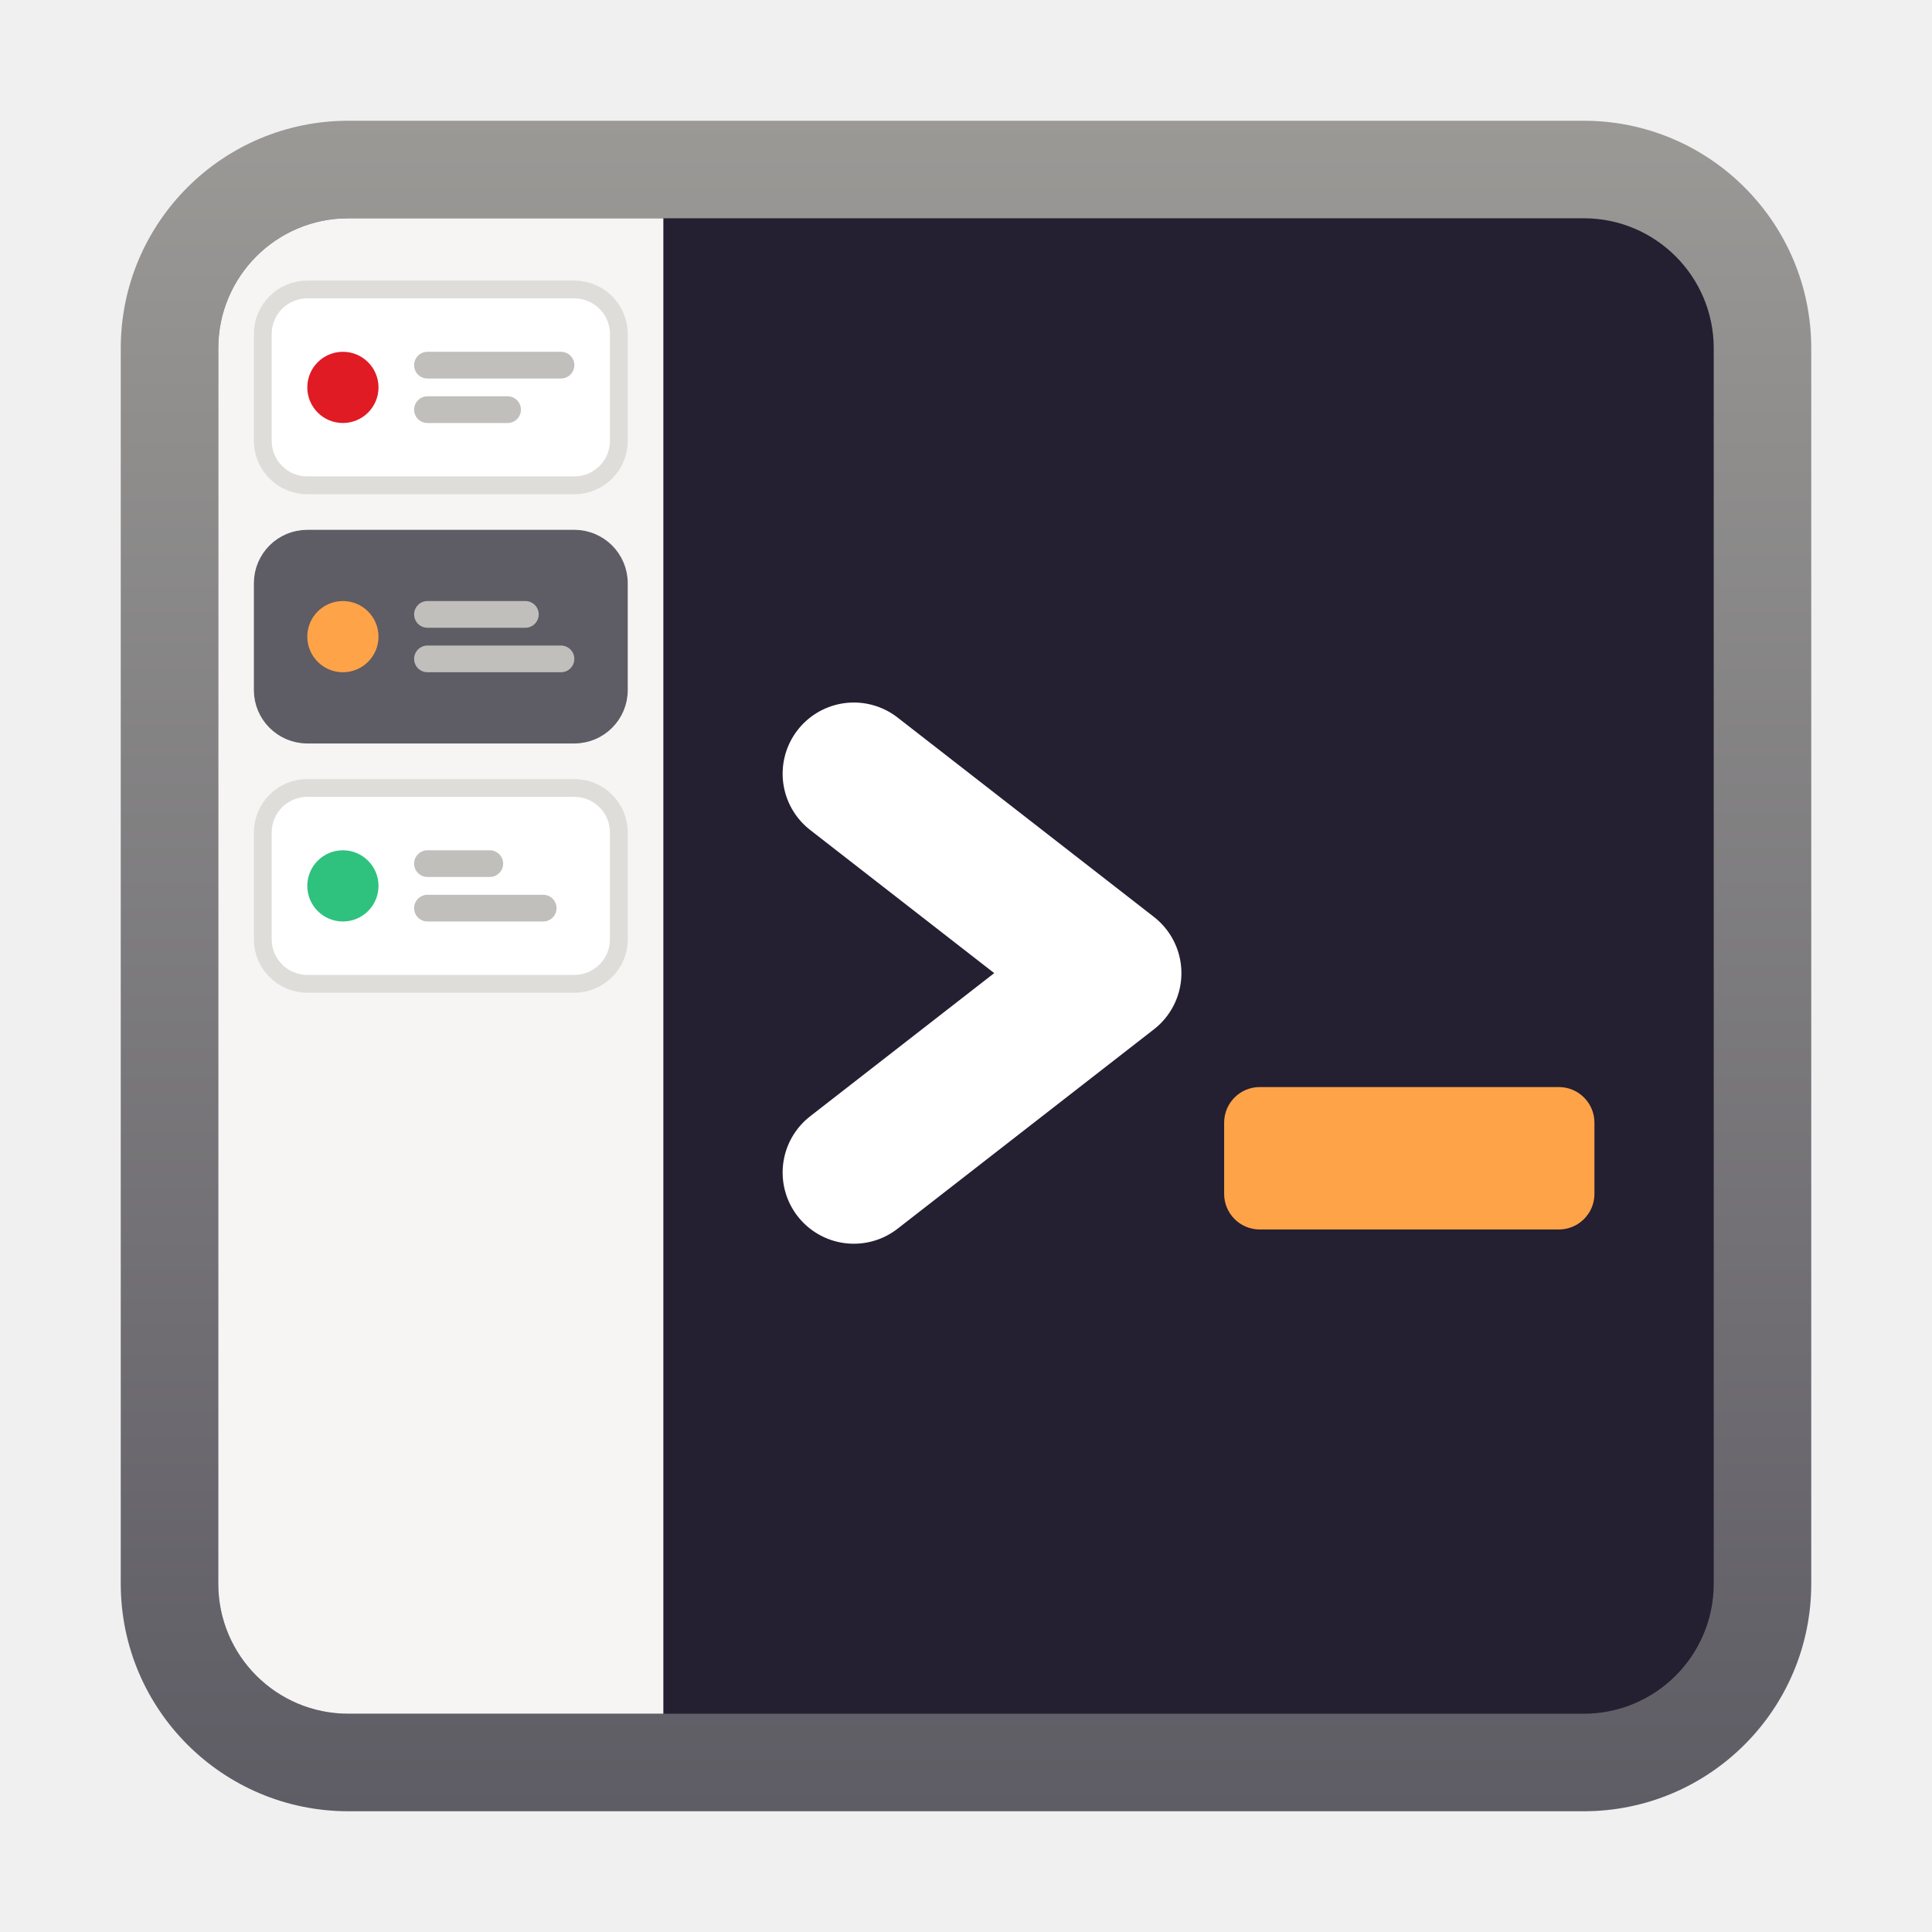
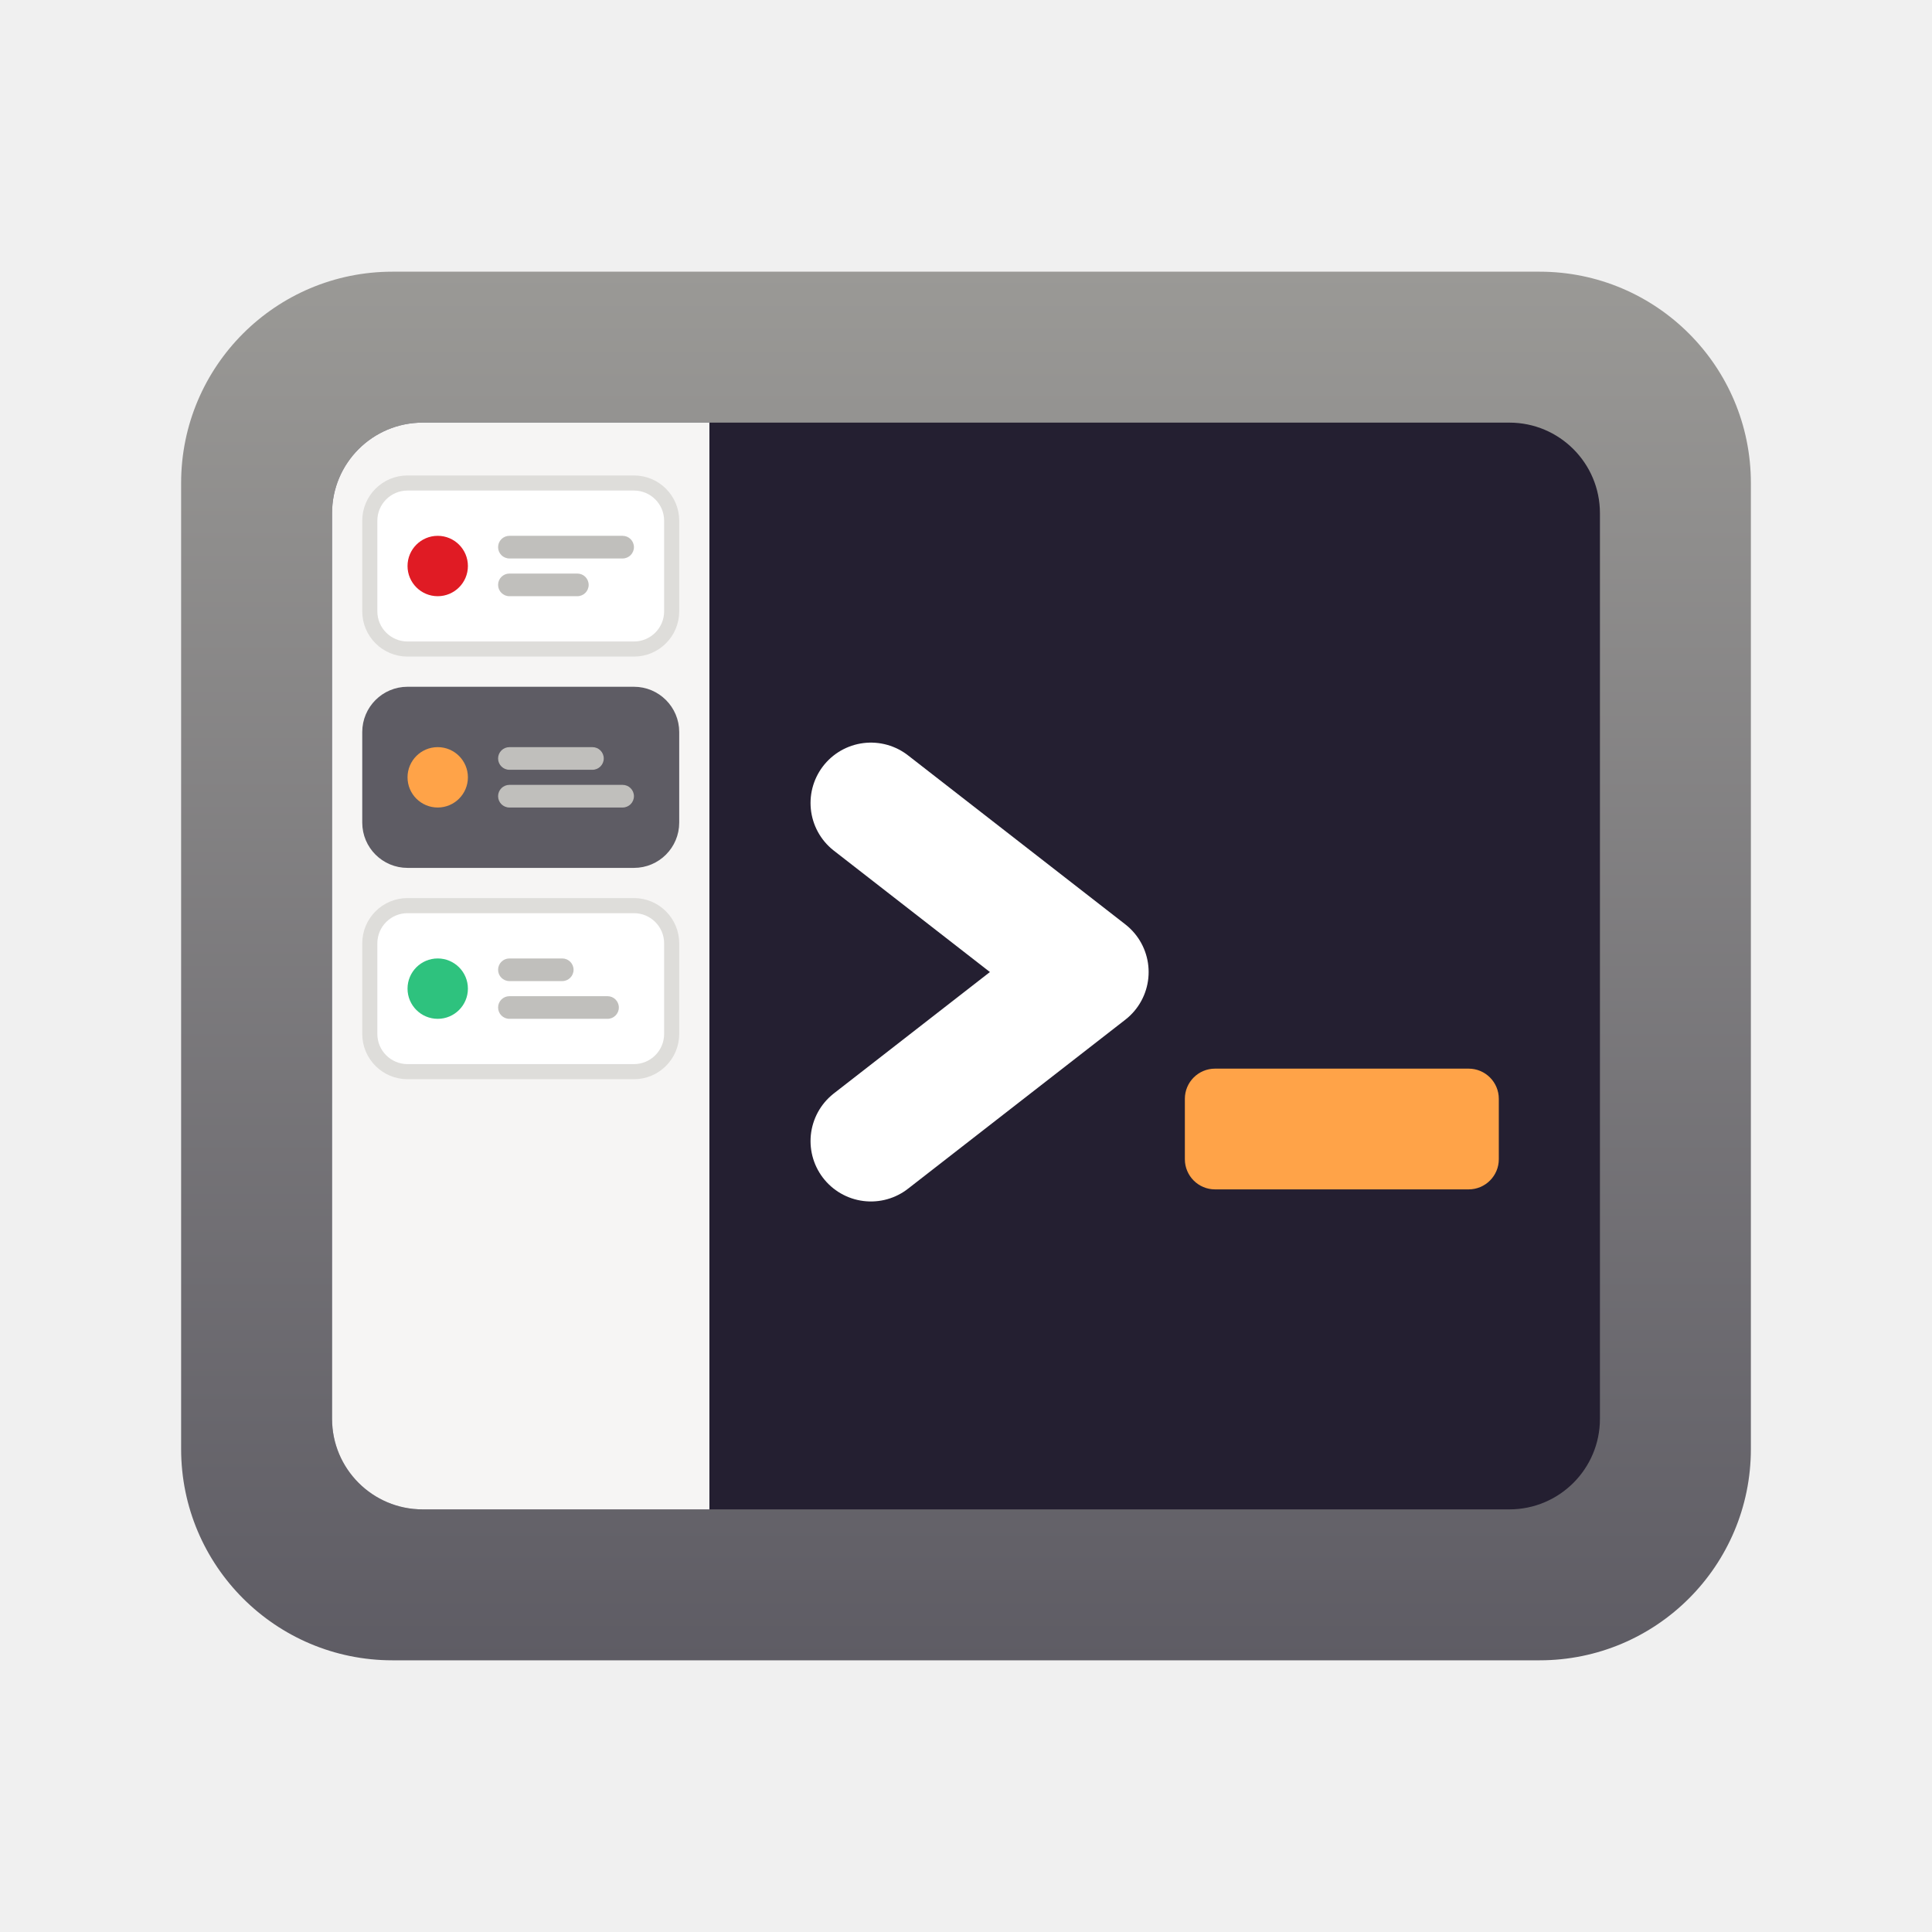
<svg xmlns="http://www.w3.org/2000/svg" width="128" height="128" viewBox="0 0 128 128">
  <defs>
-     <linearGradient id="face" x1="0" y1="12" x2="0" y2="116" gradientUnits="userSpaceOnUse">
+     <linearGradient id="face" x1="0" y1="16" x2="0" y2="108" gradientUnits="userSpaceOnUse">
      <stop offset="0" stop-color="#9a9996" />
      <stop offset="1" stop-color="#5e5c64" />
    </linearGradient>
    <clipPath id="w">
-       <rect x="22" y="22" width="84" height="84" rx="7.3" />
+       <rect x="22" y="26" width="84" height="72" rx="6" />
    </clipPath>
  </defs>
-   <g transform="translate(64 64) scale(1.076923) translate(-64 -64)">
-     <rect x="12" y="12" width="104" height="104" rx="14" fill="url(#face)" />
-     <g transform="translate(64 64) scale(1.095238) translate(-64 -64)">
-       <g clip-path="url(#w)">
-         <rect x="22" y="22" width="84" height="84" fill="#241f31" />
-         <rect x="22" y="22" width="25" height="84" fill="#f6f5f4" />
-       </g>
-       <g transform="translate(0 -4)">
-         <rect x="24.5" y="30" width="20" height="11" rx="2.5" fill="#ffffff" stroke="#deddda" stroke-width="1" />
-         <circle cx="29" cy="35.5" r="2" fill="#e01b24" />
-         <rect x="33" y="33.5" width="9" height="1.5" rx=".75" fill="#c0bfbc" />
-         <rect x="33" y="36" width="6" height="1.5" rx=".75" fill="#c0bfbc" />
-       </g>
-       <g transform="translate(0 -4)">
-         <rect x="24.5" y="44" width="20" height="11" rx="2.5" fill="#5e5c64" stroke="#5e5c64" stroke-width="1" />
-         <circle cx="29" cy="49.5" r="2" fill="#ffa348" />
-         <rect x="33" y="47.5" width="7" height="1.5" rx=".75" fill="#c0bfbc" />
-         <rect x="33" y="50" width="9" height="1.5" rx=".75" fill="#c0bfbc" />
-       </g>
-       <g transform="translate(0 -4)">
-         <rect x="24.5" y="58" width="20" height="11" rx="2.5" fill="#ffffff" stroke="#deddda" stroke-width="1" />
-         <circle cx="29" cy="63.5" r="2" fill="#2ec27e" />
-         <rect x="33" y="61.5" width="5" height="1.5" rx=".75" fill="#c0bfbc" />
-         <rect x="33" y="64" width="8" height="1.5" rx=".75" fill="#c0bfbc" />
-       </g>
-       <g transform="translate(0 2)">
-         <path d="M57.7 51.2 l14.4 11.2 l-14.4 11.2" fill="none" stroke="#ffffff" stroke-width="8" stroke-linecap="round" stroke-linejoin="round" />
-       </g>
-       <g transform="translate(0 2)">
-         <rect x="78.5" y="68.8" width="20.8" height="8" rx="2" fill="#ffa348" />
-       </g>
+   <g transform="translate(0 2)">
+     <rect x="12" y="16" width="104" height="92" rx="14" fill="url(#face)" />
+     <g clip-path="url(#w)">
+       <rect x="22" y="26" width="84" height="72" fill="#241f31" />
+       <rect x="22" y="26" width="25" height="72" fill="#f6f5f4" />
    </g>
+     <rect x="24.5" y="30" width="20" height="11" rx="2.5" fill="#ffffff" stroke="#deddda" stroke-width="1" />
+     <circle cx="29" cy="35.5" r="2" fill="#e01b24" />
+     <rect x="33" y="33.5" width="9" height="1.5" rx=".75" fill="#c0bfbc" />
+     <rect x="33" y="36" width="6" height="1.5" rx=".75" fill="#c0bfbc" />
+     <rect x="24.5" y="44" width="20" height="11" rx="2.5" fill="#5e5c64" stroke="#5e5c64" stroke-width="1" />
+     <circle cx="29" cy="49.5" r="2" fill="#ffa348" />
+     <rect x="33" y="47.5" width="7" height="1.5" rx=".75" fill="#c0bfbc" />
+     <rect x="33" y="50" width="9" height="1.5" rx=".75" fill="#c0bfbc" />
+     <rect x="24.5" y="58" width="20" height="11" rx="2.5" fill="#ffffff" stroke="#deddda" stroke-width="1" />
+     <circle cx="29" cy="63.5" r="2" fill="#2ec27e" />
+     <rect x="33" y="61.5" width="5" height="1.5" rx=".75" fill="#c0bfbc" />
+     <rect x="33" y="64" width="8" height="1.5" rx=".75" fill="#c0bfbc" />
+     <path d="M57.7 51.2 l14.4 11.2 l-14.4 11.2" fill="none" stroke="#ffffff" stroke-width="8" stroke-linecap="round" stroke-linejoin="round" />
+     <rect x="78.5" y="68.8" width="20.8" height="8" rx="2" fill="#ffa348" />
  </g>
</svg>
